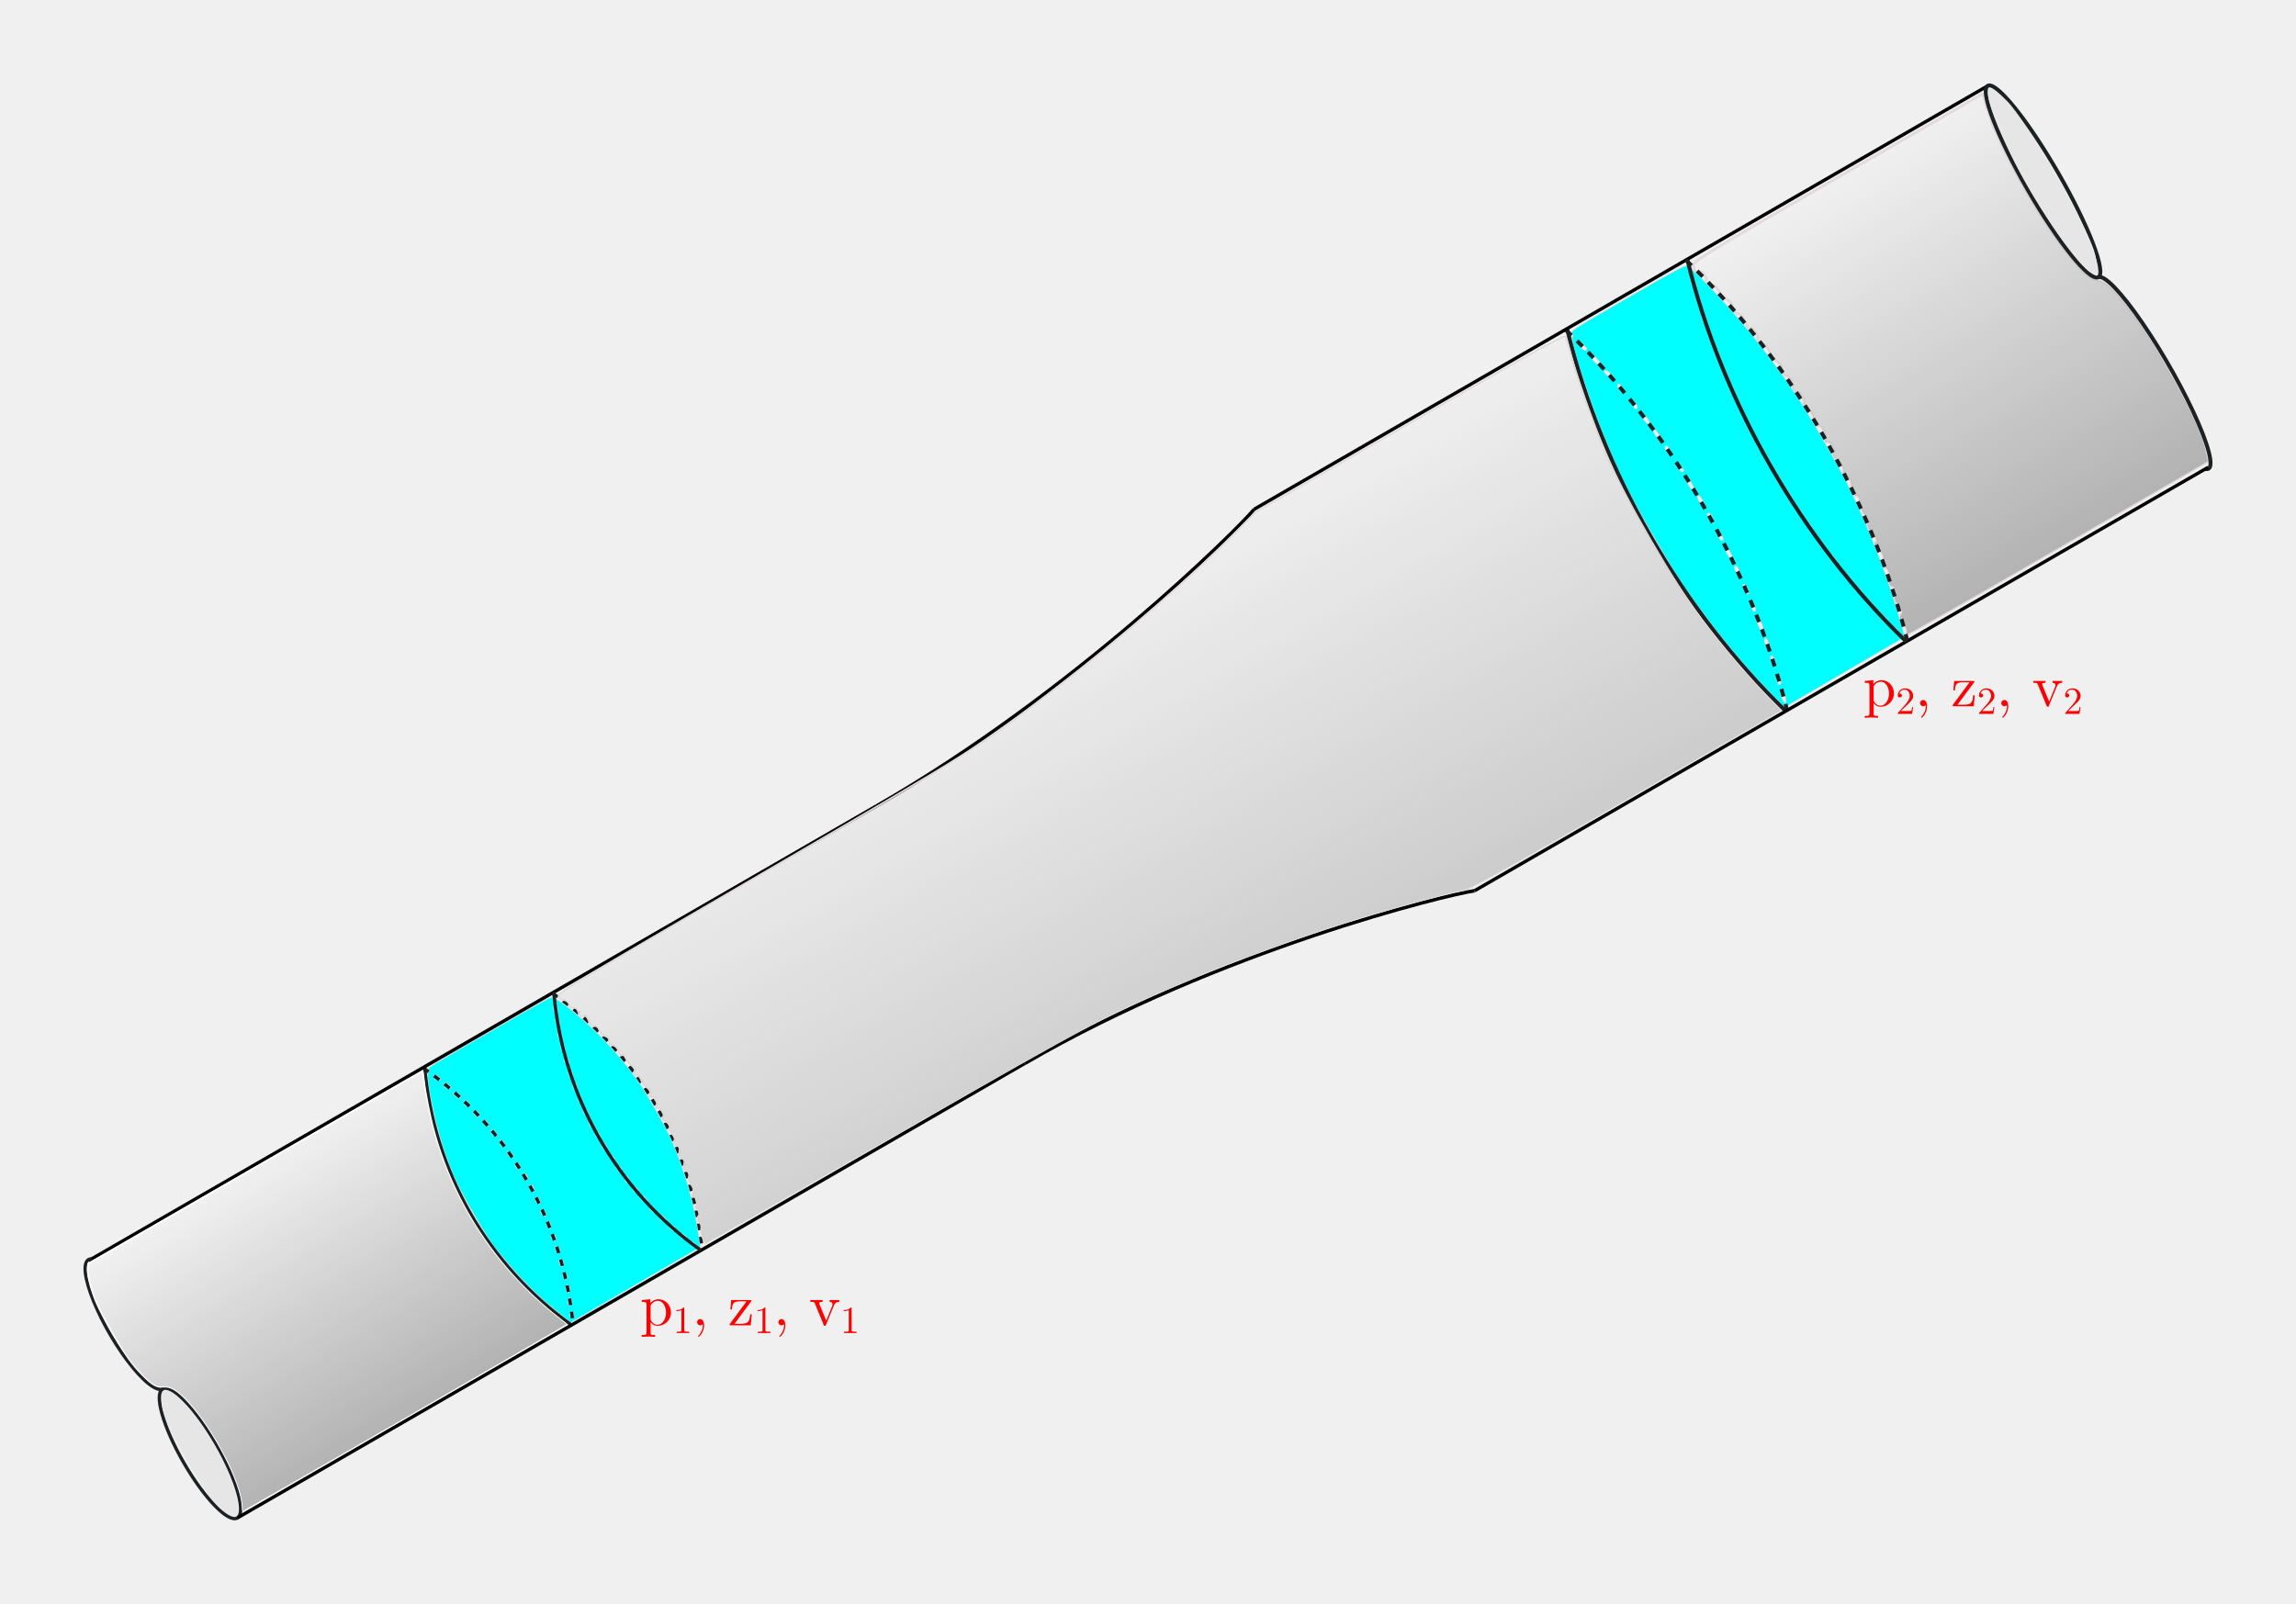
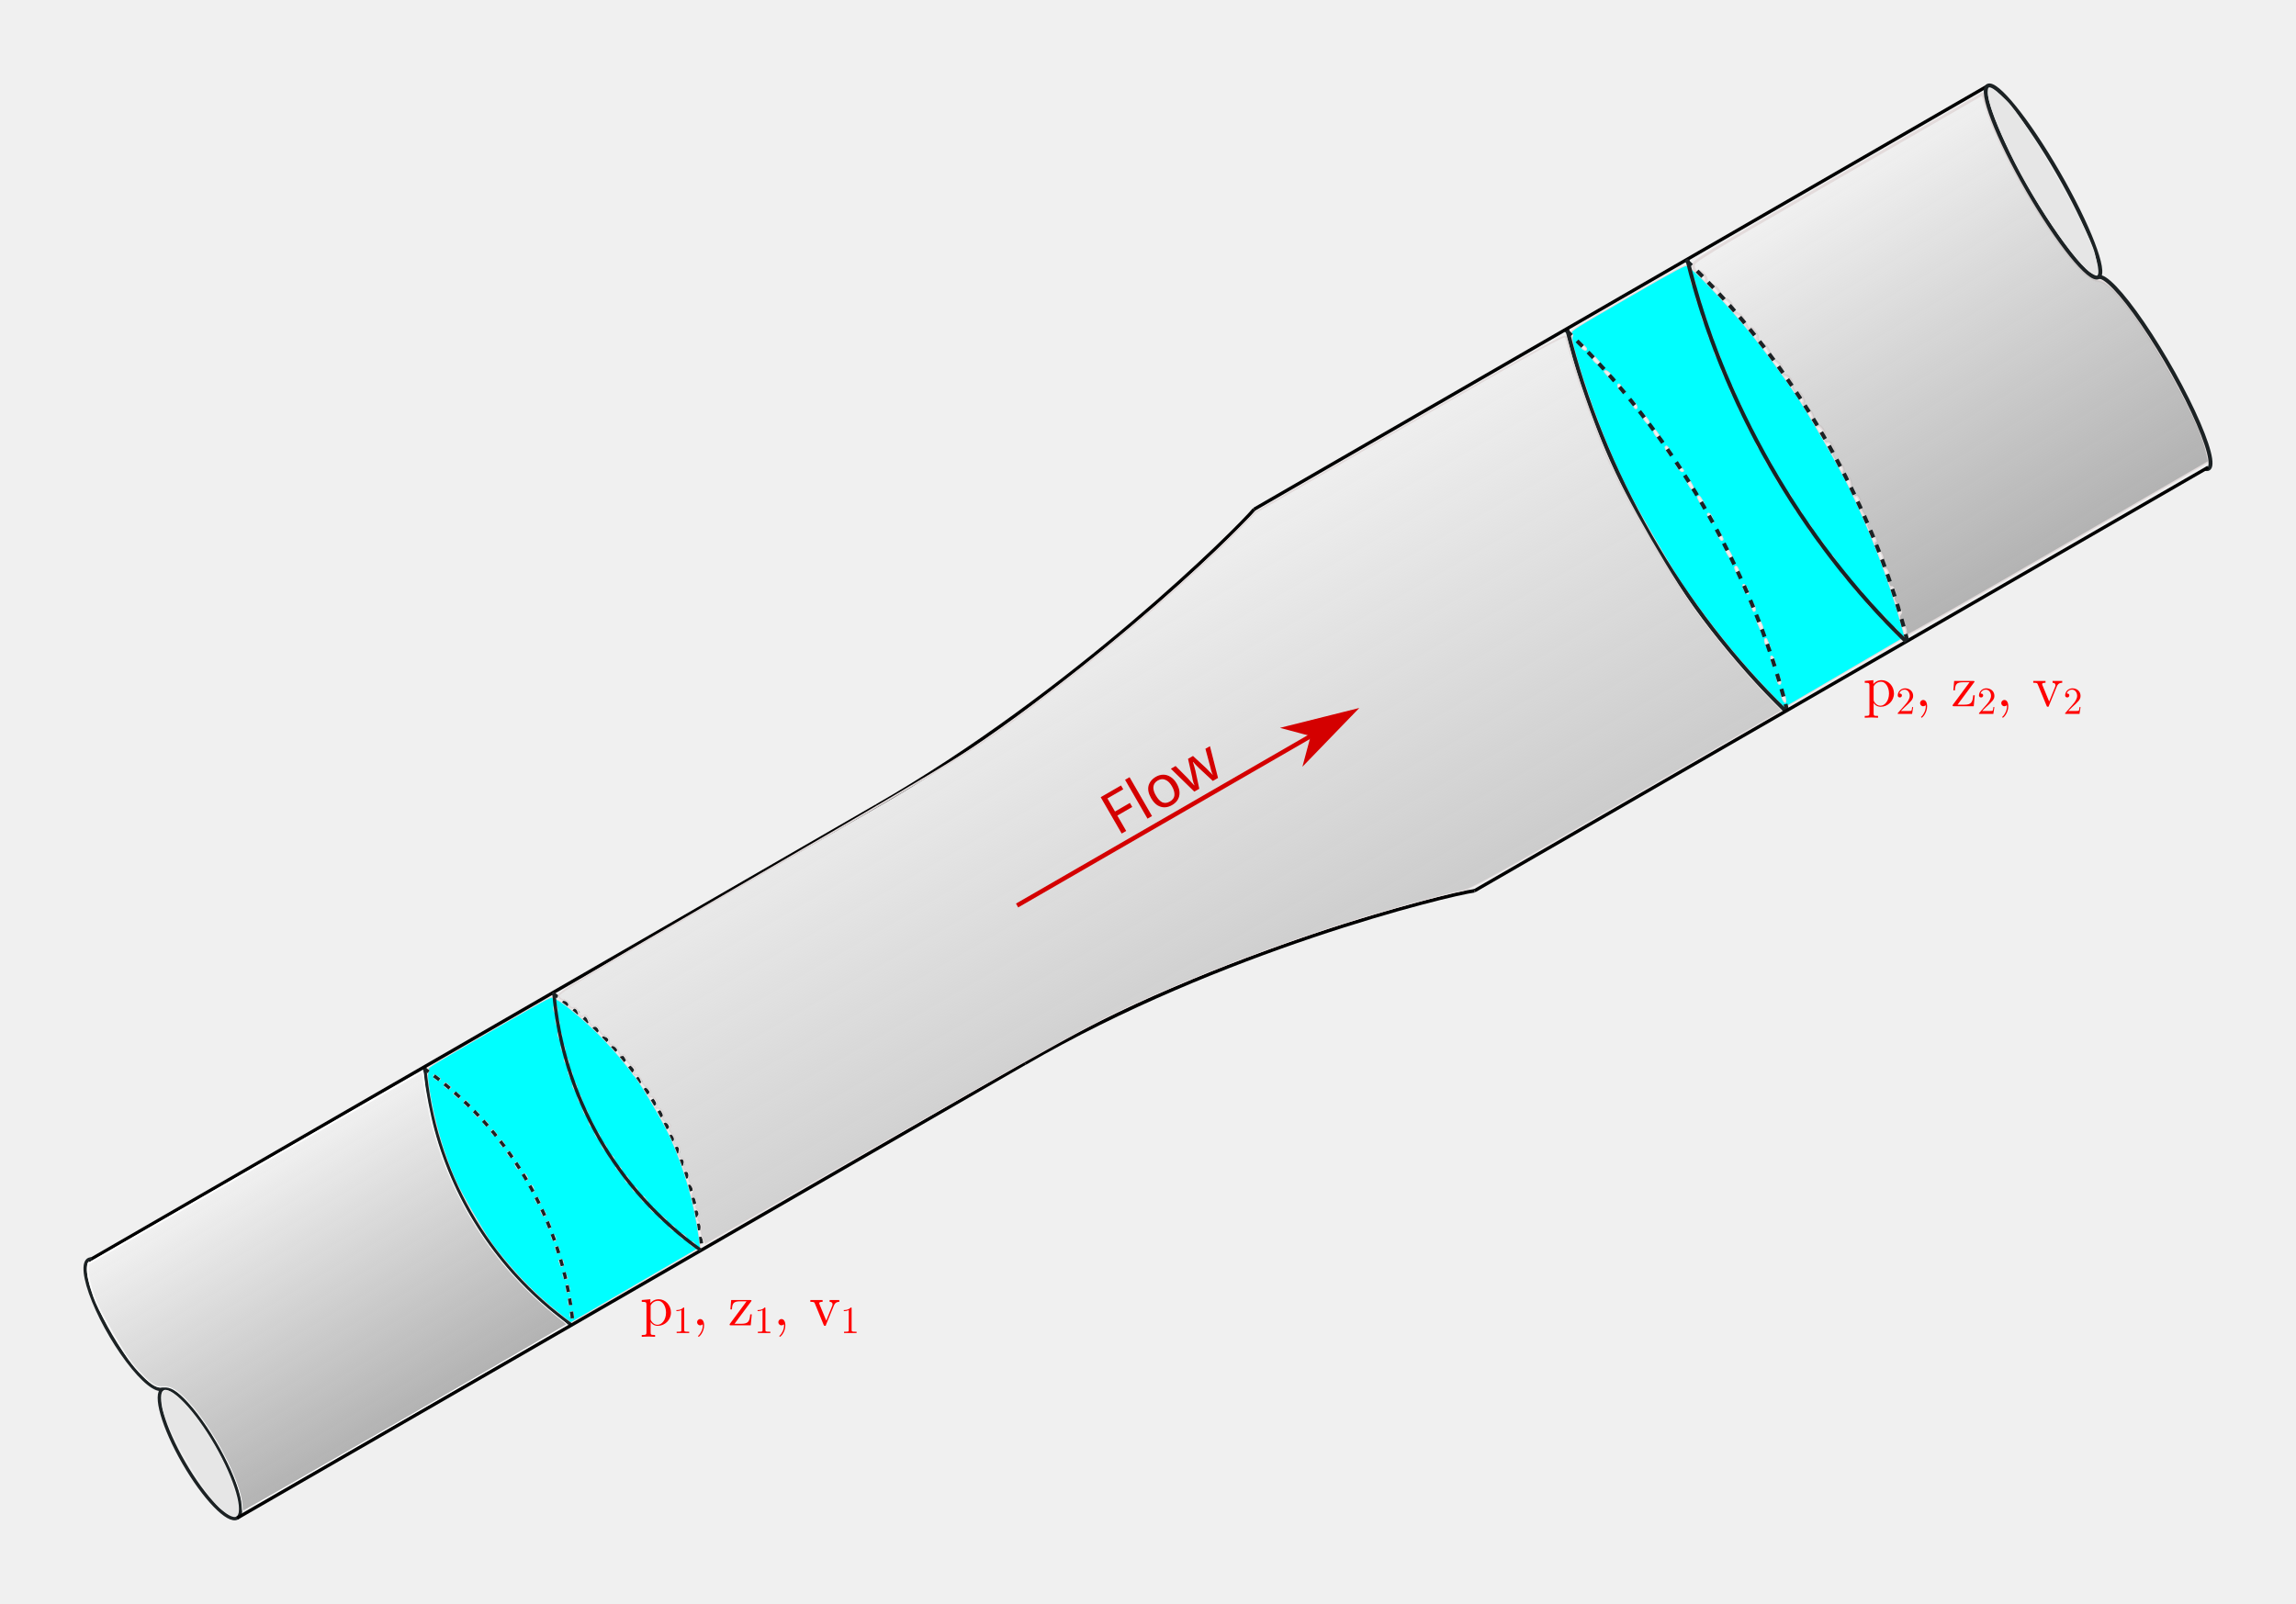
<svg xmlns="http://www.w3.org/2000/svg" xmlns:xlink="http://www.w3.org/1999/xlink" width="137.532mm" height="96.094mm" viewBox="0 0 137.532 96.094" version="1.1" id="svg10952">
  <defs id="defs10946">
    <linearGradient id="linearGradient12012">
      <stop style="stop-color:#cccccc;stop-opacity:1;" offset="0" id="stop12008" />
      <stop style="stop-color:#cccccc;stop-opacity:0;" offset="1" id="stop12010" />
    </linearGradient>
    <linearGradient id="linearGradient5987">
      <stop style="stop-color:#b3b3b3;stop-opacity:1;" offset="0" id="stop5983" />
      <stop style="stop-color:#b3b3b3;stop-opacity:0;" offset="1" id="stop5985" />
    </linearGradient>
    <linearGradient id="linearGradient5821">
      <stop style="stop-color:#b3b3b3;stop-opacity:1;" offset="0" id="stop5817" />
      <stop style="stop-color:#b3b3b3;stop-opacity:0;" offset="1" id="stop5819" />
    </linearGradient>
    <linearGradient xlink:href="#linearGradient5821" id="linearGradient5827" x1="33.007" y1="125.316" x2="31.979" y2="59.237" gradientUnits="userSpaceOnUse" gradientTransform="matrix(0.2291359,-0.1322917,0.1322917,0.2291359,63.18212,97.93154)" />
    <linearGradient xlink:href="#linearGradient5987" id="linearGradient5989" x1="152.845" y1="125.199" x2="152.048" y2="59.342" gradientUnits="userSpaceOnUse" gradientTransform="matrix(0.2645833,0,0,0.2645833,66.96583,62.69111)" />
    <linearGradient xlink:href="#linearGradient5987" id="linearGradient5989-1" x1="152.845" y1="125.199" x2="152.048" y2="59.342" gradientUnits="userSpaceOnUse" gradientTransform="matrix(0.2133718,-0.1231903,0.1961273,0.3397025,129.0761,46.52672)" />
    <linearGradient xlink:href="#linearGradient12012" id="linearGradient12014" x1="283.576" y1="103.39" x2="283.792" y2="-0.512" gradientUnits="userSpaceOnUse" gradientTransform="matrix(0.2291359,-0.1322917,0.1322917,0.2291359,60.41513,111.4989)" />
+     <marker orient="auto" refY="0" refX="0" id="Arrow1Lend" style="overflow:visible">
+       <path id="path878" d="M 0,0 5,-5 -12.5,0 5,5 Z" style="fill:#d40000;fill-opacity:1;fill-rule:evenodd;stroke:#d40000;stroke-width:1pt;stroke-opacity:1" transform="matrix(-0.8,0,0,-0.8,-10,0)" />
+     </marker>
  </defs>
  <g id="layer1" transform="translate(-63.06949,-37.32039)">
    <path style="opacity:1;fill:#00ffff;fill-opacity:1;fill-rule:evenodd;stroke:#e3dbdb;stroke-width:0.101;stroke-linecap:square;stroke-linejoin:round;stroke-miterlimit:3.3;stroke-dasharray:none;stroke-dashoffset:0;stroke-opacity:1;paint-order:markers stroke fill" d="m 96.542,115.969 c -1.315,-1.043 -2.387,-2.123 -3.557,-3.584 -0.518,-0.646 -0.754,-1.009 -1.532,-2.351 -0.98,-1.691 -1.276,-2.332 -1.811,-3.924 -0.544,-1.616 -1.08,-4.367 -0.888,-4.557 0.061,-0.06 0.063,-0.117 0.005,-0.164 -0.08,-0.065 0.254,-0.269 3.643,-2.226 3.203,-1.85 3.733,-2.14 3.747,-2.054 0.009,0.057 0.081,0.098 0.167,0.096 0.097,-0.003 0.406,0.199 0.865,0.566 1.511,1.206 2.689,2.435 3.935,4.104 0.521,0.697 1.79,2.898 2.15,3.728 0.815,1.877 1.364,3.809 1.636,5.758 l 0.094,0.677 -3.866,2.252 -3.866,2.252 -0.721,-0.573 z m 0.782,-0.083 c -0.132,-0.005 -0.184,0.209 -0.09,0.372 0.098,0.171 0.233,0.079 0.219,-0.15 -0.012,-0.191 -0.027,-0.218 -0.128,-0.222 z m 7.396,-4.037 c -0.124,-0.167 -0.225,-0.194 -0.314,-0.084 -0.058,0.072 -0.042,0.109 0.094,0.22 0.2,0.164 0.366,0.061 0.22,-0.136 z m -7.378,3.42 c -0.031,-0.164 -0.06,-0.2 -0.149,-0.185 -0.125,0.02 -0.12,0.009 -0.11,0.228 0.01,0.234 0.062,0.296 0.188,0.224 0.07,-0.04 0.096,-0.138 0.071,-0.266 z m 6.863,-3.782 c 0.024,-0.09 -0.293,-0.325 -0.375,-0.278 -0.118,0.068 -0.097,0.176 0.061,0.305 0.133,0.109 0.281,0.096 0.314,-0.027 z m -6.999,3.014 c -0.04,-0.209 -0.096,-0.259 -0.213,-0.192 -0.082,0.048 -0.057,0.401 0.032,0.449 0.128,0.069 0.218,-0.06 0.181,-0.258 z m 6.343,-3.519 c 0.005,-0.155 -0.226,-0.327 -0.346,-0.258 -0.129,0.074 -0.114,0.124 0.09,0.29 0.149,0.121 0.252,0.108 0.256,-0.032 z m -6.47,2.873 c -0.022,-0.04 -0.059,-0.14 -0.081,-0.223 -0.032,-0.119 -0.064,-0.136 -0.156,-0.083 -0.142,0.082 -0.073,0.416 0.087,0.423 0.147,0.006 0.197,-0.033 0.15,-0.117 z m 5.947,-3.441 c -0.026,-0.045 -0.35,-0.31 -0.367,-0.3 -0.01,0.006 -0.049,0.048 -0.086,0.094 -0.1,0.124 0.208,0.375 0.355,0.29 0.06,-0.035 0.105,-0.073 0.098,-0.084 z m -6.163,2.616 c -0.036,-0.225 -0.143,-0.335 -0.261,-0.267 -0.064,0.037 -0.097,0.099 -0.075,0.139 0.022,0.04 0.059,0.14 0.081,0.223 0.032,0.119 0.064,0.136 0.156,0.083 0.064,-0.037 0.108,-0.117 0.098,-0.179 z m 5.428,-3.288 c -0.076,-0.132 -0.129,-0.156 -0.24,-0.111 -0.128,0.051 -0.129,0.072 -0.01,0.198 0.18,0.19 0.23,0.214 0.293,0.142 0.03,-0.034 0.01,-0.137 -0.043,-0.229 z m -5.688,2.431 c -0.033,-0.114 -0.086,-0.177 -0.153,-0.18 -0.147,-0.006 -0.197,0.033 -0.15,0.117 0.022,0.04 0.059,0.14 0.081,0.223 0.032,0.119 0.064,0.136 0.156,0.083 0.077,-0.045 0.099,-0.125 0.066,-0.243 z m 5.245,-2.946 c -0.048,-0.039 -0.117,-0.121 -0.152,-0.182 -0.042,-0.072 -0.104,-0.088 -0.18,-0.044 -0.075,0.043 -0.093,0.105 -0.052,0.178 0.11,0.19 0.235,0.256 0.355,0.186 0.082,-0.047 0.09,-0.088 0.028,-0.138 z m -5.464,2.307 c -0.035,-0.22 -0.143,-0.335 -0.255,-0.27 -0.077,0.044 -0.087,0.118 -0.035,0.249 0.092,0.231 0.326,0.248 0.29,0.021 z m 4.89,-2.952 c -0.105,-0.179 -0.243,-0.239 -0.323,-0.141 -0.102,0.126 0.149,0.414 0.29,0.333 0.075,-0.043 0.085,-0.104 0.033,-0.192 z m -5.198,2.154 c -0.067,-0.248 -0.117,-0.299 -0.231,-0.233 -0.077,0.044 -0.087,0.118 -0.034,0.251 0.041,0.104 0.095,0.194 0.12,0.2 0.109,0.029 0.182,-0.081 0.145,-0.219 z m 4.66,-2.821 c -0.108,-0.186 -0.177,-0.215 -0.263,-0.109 -0.062,0.076 0.067,0.379 0.173,0.408 0.12,0.032 0.175,-0.151 0.09,-0.299 z m -5.008,2.001 c -0.095,-0.164 -0.139,-0.19 -0.232,-0.136 -0.094,0.054 -0.093,0.105 0.001,0.269 0.095,0.164 0.139,0.19 0.232,0.136 0.094,-0.054 0.093,-0.105 -0.001,-0.269 z m 4.584,-2.443 c 0.074,-0.142 -0.18,-0.369 -0.322,-0.287 -0.082,0.047 -0.09,0.088 -0.028,0.138 0.048,0.039 0.117,0.121 0.152,0.182 0.069,0.12 0.122,0.111 0.198,-0.033 z m -4.926,1.716 c -0.095,-0.164 -0.139,-0.19 -0.232,-0.136 -0.094,0.054 -0.093,0.105 0.001,0.269 0.095,0.164 0.139,0.19 0.232,0.136 0.094,-0.054 0.093,-0.105 -0.001,-0.269 z m 4.504,-2.412 c 0.004,-0.132 -0.223,-0.329 -0.317,-0.275 -0.059,0.034 -0.05,0.112 0.031,0.252 0.116,0.2 0.28,0.214 0.286,0.023 z m -4.817,1.816 c -0.036,-0.225 -0.143,-0.335 -0.261,-0.267 -0.094,0.054 -0.093,0.105 0.001,0.269 0.123,0.213 0.294,0.211 0.26,-0.002 z m 4.305,-2.633 c -0.095,-0.164 -0.139,-0.19 -0.232,-0.136 -0.094,0.054 -0.093,0.105 0.001,0.269 0.095,0.164 0.139,0.19 0.232,0.136 0.094,-0.054 0.093,-0.105 -0.001,-0.269 z m -4.734,1.809 c -0.095,-0.164 -0.139,-0.19 -0.232,-0.136 -0.094,0.054 -0.093,0.105 0.001,0.269 0.095,0.164 0.139,0.19 0.232,0.136 0.094,-0.054 0.093,-0.105 -0.001,-0.269 z m 4.333,-2.502 c -0.095,-0.164 -0.139,-0.19 -0.232,-0.136 -0.094,0.054 -0.093,0.105 0.001,0.269 0.095,0.164 0.139,0.19 0.232,0.136 0.094,-0.054 0.093,-0.105 -0.001,-0.269 z m -4.792,1.842 c -0.095,-0.164 -0.139,-0.19 -0.232,-0.136 -0.094,0.054 -0.093,0.105 0.001,0.269 0.095,0.164 0.139,0.19 0.232,0.136 0.094,-0.054 0.093,-0.105 -0.001,-0.269 z m 4.391,-2.535 c -0.138,-0.239 -0.315,-0.197 -0.242,0.058 0.054,0.188 0.157,0.26 0.275,0.192 0.057,-0.033 0.046,-0.113 -0.034,-0.25 z m -4.75,1.966 c -0.048,-0.039 -0.117,-0.121 -0.152,-0.182 -0.042,-0.072 -0.104,-0.088 -0.18,-0.044 -0.121,0.07 -0.104,0.137 0.079,0.32 0.067,0.067 0.154,0.084 0.225,0.043 0.081,-0.047 0.089,-0.087 0.027,-0.138 z m 4.405,-2.697 c -0.096,-0.165 -0.137,-0.191 -0.209,-0.129 -0.059,0.051 -0.059,0.145 -1.8e-5,0.275 0.075,0.165 0.11,0.187 0.209,0.129 0.098,-0.057 0.098,-0.105 2e-5,-0.275 z m -4.962,1.946 c -0.095,-0.164 -0.139,-0.19 -0.232,-0.136 -0.088,0.051 -0.093,0.105 -0.021,0.23 0.104,0.181 0.177,0.219 0.293,0.152 0.05,-0.029 0.035,-0.117 -0.04,-0.247 z m 4.698,-2.539 c -0.022,-0.04 -0.059,-0.14 -0.081,-0.223 -0.032,-0.119 -0.064,-0.136 -0.156,-0.083 -0.08,0.046 -0.097,0.121 -0.054,0.243 0.034,0.097 0.085,0.189 0.113,0.204 0.085,0.046 0.222,-0.062 0.178,-0.141 z m -5.115,2.003 c -0.048,-0.039 -0.117,-0.121 -0.152,-0.182 -0.066,-0.114 -0.229,-0.072 -0.233,0.06 -0.004,0.151 0.239,0.328 0.357,0.26 0.082,-0.047 0.09,-0.088 0.028,-0.138 z m 4.807,-2.801 c -0.035,-0.061 -0.072,-0.161 -0.082,-0.222 -0.013,-0.079 -0.052,-0.092 -0.133,-0.045 -0.12,0.069 -0.126,0.211 -0.016,0.401 0.042,0.072 0.104,0.088 0.18,0.044 0.075,-0.043 0.093,-0.105 0.052,-0.178 z m -5.38,2.109 c -0.162,-0.173 -0.233,-0.192 -0.294,-0.078 -0.034,0.063 -0.005,0.142 0.089,0.245 0.109,0.119 0.16,0.132 0.234,0.058 0.074,-0.074 0.068,-0.122 -0.029,-0.225 z m 5.099,-2.919 c -0.026,-0.093 -0.078,-0.184 -0.114,-0.204 -0.096,-0.052 -0.239,0.048 -0.192,0.133 0.022,0.04 0.059,0.14 0.081,0.223 0.032,0.119 0.064,0.136 0.156,0.083 0.076,-0.044 0.1,-0.125 0.068,-0.235 z m -5.569,2.49 c 0.004,-0.151 -0.239,-0.328 -0.357,-0.259 -0.092,0.053 -0.093,0.09 -0.006,0.177 0.06,0.06 0.129,0.142 0.152,0.182 0.05,0.084 0.208,0.01 0.211,-0.099 z m 5.316,-3.3 c -0.08,-0.201 -0.281,-0.237 -0.289,-0.052 -0.006,0.154 0.128,0.355 0.226,0.337 0.132,-0.024 0.144,-0.081 0.063,-0.285 z m -5.924,2.627 c -0.06,-0.06 -0.129,-0.142 -0.152,-0.182 -0.05,-0.084 -0.208,-0.01 -0.211,0.099 -0.004,0.151 0.239,0.328 0.357,0.259 0.092,-0.053 0.093,-0.09 0.006,-0.177 z m 5.751,-3.205 c -3.79e-4,-0.032 -0.025,-0.139 -0.054,-0.238 -0.045,-0.151 -0.073,-0.17 -0.169,-0.114 -0.121,0.07 -0.088,0.355 0.05,0.429 0.085,0.046 0.175,0.006 0.174,-0.077 z m -6.31,2.809 c 0.1,-0.124 -0.208,-0.375 -0.355,-0.29 -0.129,0.075 -0.133,0.064 0.082,0.249 0.185,0.16 0.177,0.159 0.273,0.041 z m 6.097,-3.754 c -0.033,-0.114 -0.086,-0.174 -0.157,-0.176 -0.134,-0.004 -0.155,0.072 -0.088,0.306 0.045,0.154 0.071,0.171 0.173,0.112 0.082,-0.047 0.105,-0.125 0.072,-0.242 z m -6.629,3.145 c -0.004,-0.007 -0.084,-0.079 -0.176,-0.159 -0.177,-0.153 -0.214,-0.154 -0.288,-0.013 -0.074,0.142 0.268,0.388 0.382,0.275 0.049,-0.049 0.086,-0.095 0.082,-0.102 z m 6.484,-3.904 c -0.088,-0.309 -0.312,-0.303 -0.262,0.007 0.016,0.1 0.058,0.197 0.093,0.216 0.123,0.066 0.217,-0.057 0.169,-0.223 z m -7.128,3.416 c 0.02,-0.076 -0.332,-0.299 -0.406,-0.256 -0.095,0.055 -0.036,0.228 0.107,0.317 0.131,0.081 0.268,0.053 0.299,-0.061 z m 7.016,-4.201 c -0.02,-0.202 -0.102,-0.282 -0.22,-0.214 -0.087,0.05 -0.067,0.403 0.026,0.453 0.119,0.064 0.212,-0.05 0.194,-0.239 z" id="path5839" />
    <path d="m 25.92,131.944 a 21.167,21.167 0 0 1 0.093,17.785" id="path10326-9" style="opacity:1;fill:none;fill-opacity:0.995;fill-rule:evenodd;stroke:#1c2224;stroke-width:0.2;stroke-linecap:butt;stroke-linejoin:miter;stroke-miterlimit:4;stroke-dasharray:0.4, 0.4;stroke-dashoffset:0;stroke-opacity:1;paint-order:fill markers stroke" transform="rotate(-30)" />
    <path style="opacity:1;fill:none;fill-opacity:0.995;fill-rule:evenodd;stroke:#1c2224;stroke-width:0.2;stroke-linecap:butt;stroke-linejoin:miter;stroke-miterlimit:4;stroke-dasharray:none;stroke-dashoffset:0;stroke-opacity:1;paint-order:fill markers stroke" id="path10328-3" d="m -26.014,131.964 a 21.167,21.167 0 0 1 0.093,17.785" transform="matrix(-0.8660254,0.5,0.5,0.8660254,0,0)" />
    <path style="fill:none;stroke:#000000;stroke-width:0.2;stroke-linecap:butt;stroke-linejoin:miter;stroke-miterlimit:4;stroke-dasharray:none;stroke-opacity:1" d="M 115.571,85.608 68.38,112.853" id="path841" />
    <ellipse style="opacity:1;fill:none;fill-opacity:0.995;fill-rule:evenodd;stroke:#1c2224;stroke-width:0.2;stroke-linecap:butt;stroke-linejoin:miter;stroke-miterlimit:4;stroke-dasharray:none;stroke-dashoffset:0;stroke-opacity:1;paint-order:fill markers stroke" id="path5927" cx="2.792" cy="145.263" rx="1.121" ry="4.466" transform="rotate(-30)" />
    <path id="circle5929" style="opacity:1;fill:none;fill-opacity:0.995;fill-rule:evenodd;stroke:#1c2224;stroke-width:0.2;stroke-linecap:butt;stroke-linejoin:miter;stroke-miterlimit:4;stroke-dasharray:none;stroke-dashoffset:0;stroke-opacity:1;paint-order:fill markers stroke" d="M 2.792,140.797 A 1.121,4.466 0 0 1 1.808,138.292 1.121,4.466 0 0 1 1.918,133.658 1.121,4.466 0 0 1 3.002,131.929" transform="rotate(-30)" />
    <path style="opacity:1;fill:#e6e6e6;fill-opacity:0.995;fill-rule:evenodd;stroke:#e6e6e6;stroke-width:0.143;stroke-linecap:butt;stroke-linejoin:miter;stroke-miterlimit:4;stroke-dasharray:none;stroke-dashoffset:0;stroke-opacity:1;paint-order:fill markers stroke" d="m 76.4,127.72 c -0.91,-0.658 -3.428,-5.021 -3.544,-6.138 -0.044,-0.425 -0.014,-0.81 0.066,-0.856 0.548,-0.317 2.764,2.514 3.673,4.691 0.625,1.499 0.847,2.52 0.58,2.674 -0.08,0.046 -0.429,-0.121 -0.775,-0.371 z" id="path5931" />
    <path id="path3898" d="M 124.473,101.027 77.283,128.273" style="fill:none;stroke:#000000;stroke-width:0.2;stroke-linecap:butt;stroke-linejoin:miter;stroke-miterlimit:4;stroke-dasharray:none;stroke-opacity:1" />
    <path d="m 34.861,131.924 a 21.167,21.167 0 0 1 0.093,17.785" id="path10326-7" style="opacity:1;fill:none;fill-opacity:0.995;fill-rule:evenodd;stroke:#1c2224;stroke-width:0.2;stroke-linecap:butt;stroke-linejoin:miter;stroke-miterlimit:4;stroke-dasharray:0.4, 0.4;stroke-dashoffset:0;stroke-opacity:1;paint-order:fill markers stroke" transform="rotate(-30)" />
    <path style="opacity:1;fill:none;fill-opacity:0.995;fill-rule:evenodd;stroke:#1c2224;stroke-width:0.2;stroke-linecap:butt;stroke-linejoin:miter;stroke-miterlimit:4;stroke-dasharray:none;stroke-dashoffset:0;stroke-opacity:1;paint-order:fill markers stroke" id="path10328-8" d="m -34.954,131.944 a 21.167,21.167 0 0 1 0.093,17.785" transform="matrix(-0.8660254,0.5,0.5,0.8660254,0,0)" />
    <path style="opacity:1;fill:url(#linearGradient5827);fill-opacity:1;fill-rule:evenodd;stroke:#ffffff;stroke-width:0.101;stroke-linecap:square;stroke-linejoin:round;stroke-miterlimit:3.3;stroke-dasharray:none;stroke-dashoffset:0;stroke-opacity:1;paint-order:markers stroke fill" d="m 77.627,127.836 c -0.01,-0.017 -0.025,-0.159 -0.033,-0.315 -0.073,-1.399 -1.724,-4.568 -3.228,-6.197 -0.66,-0.714 -1.055,-0.955 -1.51,-0.92 -0.406,0.032 -0.649,-0.1 -1.199,-0.649 -0.669,-0.668 -1.045,-1.201 -1.907,-2.699 -0.643,-1.117 -0.881,-1.583 -1.048,-2.053 -0.264,-0.74 -0.402,-1.375 -0.371,-1.712 l 0.023,-0.252 9.993,-5.765 c 5.496,-3.171 10.008,-5.761 10.025,-5.757 0.018,0.005 0.054,0.224 0.081,0.487 0.07,0.685 0.366,2.191 0.6,3.052 1.211,4.456 3.811,8.363 7.478,11.238 0.244,0.191 0.449,0.358 0.457,0.372 0.008,0.013 -4.341,2.539 -9.664,5.612 -5.323,3.073 -9.686,5.574 -9.696,5.556 z" id="path5805" />
    <path style="opacity:1;fill:url(#linearGradient5989-1);fill-opacity:1;fill-rule:evenodd;stroke:#e3dbdb;stroke-width:0.168;stroke-linecap:square;stroke-linejoin:round;stroke-miterlimit:3.3;stroke-dasharray:none;stroke-dashoffset:0;stroke-opacity:1;paint-order:markers stroke fill" d="m 177.237,75.364 c 0.114,-0.208 0.056,-0.439 -0.191,-0.761 -0.18,-0.234 -0.2,-0.326 -0.099,-0.458 0.108,-0.142 0.086,-0.218 -0.164,-0.553 -0.245,-0.328 -0.271,-0.412 -0.173,-0.541 0.117,-0.154 -0.104,-0.702 -0.25,-0.618 -0.041,0.023 -0.101,-0.051 -0.135,-0.164 -0.034,-0.114 -0.017,-0.232 0.036,-0.263 0.117,-0.067 -0.086,-0.654 -0.225,-0.651 -0.152,0.004 -0.308,-0.333 -0.187,-0.404 0.147,-0.085 -0.042,-0.626 -0.235,-0.676 -0.082,-0.021 -0.18,-0.142 -0.217,-0.268 -0.037,-0.126 -0.02,-0.217 0.039,-0.202 0.151,0.039 -0.086,-0.546 -0.257,-0.636 -0.221,-0.117 -0.336,-0.382 -0.199,-0.461 0.1,-0.058 0.067,-0.151 -0.173,-0.484 -0.204,-0.283 -0.295,-0.488 -0.289,-0.653 0.01,-0.275 -0.154,-0.608 -0.267,-0.542 -0.115,0.067 -0.297,-0.304 -0.287,-0.584 0.011,-0.281 -0.152,-0.616 -0.267,-0.55 -0.042,0.024 -0.123,-0.038 -0.181,-0.138 -0.058,-0.1 -0.071,-0.202 -0.029,-0.226 0.042,-0.024 -0.003,-0.18 -0.099,-0.347 -0.096,-0.167 -0.209,-0.283 -0.251,-0.259 -0.042,0.024 -0.139,-0.065 -0.216,-0.198 -0.078,-0.135 -0.089,-0.272 -0.026,-0.308 0.071,-0.041 0.048,-0.18 -0.061,-0.369 -0.109,-0.188 -0.218,-0.278 -0.289,-0.237 -0.063,0.036 -0.161,-0.016 -0.219,-0.116 -0.058,-0.1 -0.054,-0.211 0.009,-0.248 0.071,-0.041 0.048,-0.18 -0.061,-0.369 -0.109,-0.188 -0.218,-0.278 -0.289,-0.237 -0.063,0.037 -0.176,-0.042 -0.254,-0.176 -0.077,-0.133 -0.106,-0.262 -0.064,-0.286 0.042,-0.024 -0.003,-0.18 -0.099,-0.347 -0.096,-0.167 -0.209,-0.283 -0.251,-0.259 -0.042,0.024 -0.123,-0.038 -0.181,-0.138 -0.058,-0.1 -0.071,-0.202 -0.029,-0.226 0.042,-0.024 -0.003,-0.18 -0.099,-0.347 -0.109,-0.188 -0.218,-0.278 -0.289,-0.237 -0.128,0.074 -0.334,-0.218 -0.283,-0.402 0.05,-0.182 -0.224,-0.596 -0.397,-0.601 -0.172,-0.004 -0.393,-0.316 -0.273,-0.385 0.126,-0.073 -0.092,-0.358 -0.436,-0.568 -0.185,-0.113 -0.3,-0.236 -0.267,-0.288 0.089,-0.142 -0.265,-0.685 -0.396,-0.609 -0.063,0.037 -0.176,-0.042 -0.254,-0.176 -0.077,-0.133 -0.11,-0.259 -0.074,-0.28 0.036,-0.021 -0.032,-0.168 -0.151,-0.326 -0.148,-0.198 -0.239,-0.246 -0.289,-0.154 -0.06,0.11 -0.11,0.049 -0.279,-0.344 -0.175,-0.407 -0.251,-0.496 -0.51,-0.595 -0.24,-0.092 -0.295,-0.151 -0.262,-0.283 0.051,-0.203 -0.312,-0.649 -0.459,-0.564 -0.126,0.073 -0.406,-0.209 -0.329,-0.332 0.079,-0.126 -0.333,-0.578 -0.459,-0.505 -0.126,0.073 -0.406,-0.209 -0.329,-0.332 0.034,-0.054 -0.029,-0.189 -0.158,-0.335 -0.125,-0.142 -0.242,-0.194 -0.28,-0.124 -0.092,0.169 -0.304,-0.085 -0.333,-0.398 -0.023,-0.244 0.558,-0.598 8.653,-5.272 l 8.678,-5.01 0.214,0.724 c 0.703,2.38 3.175,6.802 5.121,9.159 0.76,0.921 1.176,1.255 1.635,1.311 0.729,0.09 2.203,1.963 4.002,5.084 1.295,2.247 2.136,4.052 2.372,5.091 l 0.146,0.643 -9.081,5.271 c -4.994,2.899 -9.047,5.21 -9.007,5.135 z" id="path5967-3" />
    <path style="opacity:1;fill:#00ffff;fill-opacity:1;fill-rule:evenodd;stroke:#e3dbdb;stroke-width:0.119;stroke-linecap:square;stroke-linejoin:round;stroke-miterlimit:3.3;stroke-dasharray:none;stroke-dashoffset:0;stroke-opacity:1;paint-order:markers stroke fill" d="m 169.045,78.746 c -1.655,-1.717 -3.058,-3.425 -4.658,-5.668 -0.708,-0.992 -1.047,-1.537 -2.199,-3.527 -1.451,-2.508 -1.92,-3.44 -2.873,-5.71 -0.967,-2.304 -2.197,-6.13 -2.037,-6.339 0.051,-0.067 0.039,-0.142 -0.034,-0.219 -0.101,-0.107 0.207,-0.301 3.363,-2.123 2.983,-1.722 3.48,-1.986 3.515,-1.867 0.023,0.079 0.11,0.152 0.201,0.168 0.103,0.019 0.481,0.364 1.06,0.967 1.903,1.983 3.456,3.916 5.186,6.458 0.723,1.062 2.605,4.324 3.188,5.526 1.319,2.718 2.367,5.447 3.123,8.134 l 0.263,0.933 -3.595,2.105 -3.595,2.105 -0.908,-0.942 z m 0.816,0.075 c -0.143,-0.038 -0.147,0.237 -0.008,0.479 0.146,0.253 0.267,0.161 0.198,-0.149 -0.058,-0.26 -0.082,-0.3 -0.19,-0.33 z m 6.943,-3.663 c -0.172,-0.254 -0.287,-0.315 -0.356,-0.188 -0.045,0.082 -0.019,0.137 0.153,0.319 0.252,0.268 0.406,0.169 0.203,-0.131 z m -7.071,2.837 c -0.073,-0.229 -0.111,-0.283 -0.204,-0.285 -0.129,-0.003 -0.126,-0.016 -0.064,0.28 0.067,0.318 0.138,0.413 0.255,0.346 0.065,-0.037 0.069,-0.163 0.013,-0.341 z m 6.434,-3.447 c 0.004,-0.116 -0.391,-0.507 -0.467,-0.463 -0.11,0.064 -0.061,0.214 0.138,0.425 0.168,0.178 0.323,0.196 0.329,0.038 z m -6.762,2.382 c -0.092,-0.29 -0.164,-0.372 -0.273,-0.309 -0.077,0.044 0.035,0.526 0.142,0.612 0.153,0.123 0.219,-0.029 0.132,-0.303 z m 5.941,-3.218 c -0.032,-0.208 -0.32,-0.494 -0.431,-0.43 -0.12,0.069 -0.092,0.139 0.165,0.411 0.188,0.199 0.295,0.206 0.266,0.019 z m -6.231,2.319 c -0.034,-0.059 -0.097,-0.203 -0.14,-0.319 -0.063,-0.168 -0.101,-0.199 -0.187,-0.149 -0.133,0.077 0.021,0.542 0.194,0.589 0.159,0.043 0.203,0.003 0.133,-0.121 z m 5.536,-3.208 c -0.039,-0.067 -0.448,-0.501 -0.464,-0.491 -0.01,0.005 -0.041,0.053 -0.07,0.106 -0.078,0.142 0.312,0.554 0.449,0.475 0.056,-0.033 0.095,-0.073 0.085,-0.089 z m -5.964,2.046 c -0.092,-0.311 -0.233,-0.484 -0.343,-0.421 -0.059,0.034 -0.08,0.111 -0.046,0.17 0.034,0.059 0.097,0.203 0.14,0.319 0.063,0.168 0.101,0.199 0.187,0.149 0.059,-0.034 0.088,-0.132 0.063,-0.217 z m 5.018,-3.126 c -0.113,-0.195 -0.175,-0.24 -0.283,-0.207 -0.124,0.039 -0.12,0.067 0.037,0.264 0.237,0.298 0.297,0.342 0.347,0.261 0.024,-0.038 -0.022,-0.182 -0.101,-0.319 z m -5.5,1.911 c -0.062,-0.161 -0.135,-0.259 -0.207,-0.279 -0.159,-0.043 -0.203,-0.003 -0.133,0.121 0.034,0.059 0.097,0.203 0.14,0.319 0.063,0.168 0.101,0.199 0.187,0.149 0.072,-0.042 0.076,-0.145 0.013,-0.311 z m 4.904,-2.709 c -0.061,-0.064 -0.154,-0.191 -0.206,-0.281 -0.062,-0.107 -0.132,-0.143 -0.202,-0.102 -0.07,0.041 -0.075,0.119 -0.013,0.226 0.163,0.282 0.312,0.4 0.424,0.335 0.076,-0.044 0.075,-0.096 -0.003,-0.179 z m -5.29,1.798 c -0.09,-0.304 -0.233,-0.484 -0.337,-0.424 -0.071,0.041 -0.065,0.138 0.022,0.327 0.153,0.332 0.407,0.411 0.315,0.097 z m 4.523,-2.802 c -0.155,-0.266 -0.317,-0.38 -0.379,-0.266 -0.079,0.145 0.258,0.593 0.389,0.517 0.07,-0.04 0.066,-0.119 -0.011,-0.251 z m -5.043,1.655 c -0.13,-0.35 -0.196,-0.429 -0.302,-0.368 -0.072,0.041 -0.065,0.138 0.023,0.33 0.069,0.149 0.148,0.283 0.177,0.298 0.124,0.065 0.176,-0.066 0.103,-0.26 z m 4.308,-2.681 c -0.159,-0.276 -0.241,-0.331 -0.307,-0.209 -0.048,0.088 0.162,0.525 0.283,0.589 0.136,0.072 0.151,-0.161 0.025,-0.38 z m -4.876,1.495 c -0.14,-0.243 -0.194,-0.288 -0.281,-0.238 -0.087,0.05 -0.075,0.119 0.066,0.362 0.14,0.243 0.194,0.288 0.281,0.238 0.087,-0.05 0.075,-0.119 -0.066,-0.362 z m 4.317,-2.191 c 0.046,-0.174 -0.28,-0.539 -0.413,-0.463 -0.076,0.044 -0.075,0.096 0.003,0.179 0.061,0.064 0.154,0.191 0.206,0.281 0.103,0.178 0.157,0.179 0.203,0.003 z m -4.857,1.132 c -0.14,-0.243 -0.194,-0.288 -0.281,-0.238 -0.087,0.05 -0.075,0.119 0.066,0.362 0.14,0.243 0.194,0.288 0.281,0.238 0.087,-0.05 0.075,-0.119 -0.066,-0.362 z m 4.239,-2.168 c -0.027,-0.177 -0.317,-0.496 -0.404,-0.445 -0.055,0.032 -0.026,0.138 0.093,0.346 0.171,0.297 0.35,0.354 0.311,0.099 z m -4.716,1.292 c -0.092,-0.311 -0.233,-0.484 -0.343,-0.421 -0.087,0.05 -0.075,0.119 0.066,0.362 0.182,0.315 0.365,0.354 0.277,0.059 z m 3.973,-2.513 c -0.14,-0.243 -0.194,-0.288 -0.281,-0.238 -0.087,0.05 -0.075,0.119 0.066,0.362 0.14,0.243 0.194,0.288 0.281,0.238 0.087,-0.05 0.075,-0.119 -0.066,-0.362 z m -4.629,1.302 c -0.14,-0.243 -0.194,-0.288 -0.281,-0.238 -0.087,0.05 -0.075,0.119 0.066,0.362 0.14,0.243 0.194,0.288 0.281,0.238 0.087,-0.05 0.075,-0.119 -0.066,-0.362 z m 4.035,-2.33 c -0.14,-0.243 -0.194,-0.288 -0.281,-0.238 -0.087,0.05 -0.075,0.119 0.066,0.362 0.14,0.243 0.194,0.288 0.281,0.238 0.087,-0.05 0.075,-0.119 -0.066,-0.362 z m -4.683,1.333 c -0.14,-0.243 -0.194,-0.288 -0.281,-0.238 -0.087,0.05 -0.075,0.119 0.066,0.362 0.14,0.243 0.194,0.288 0.281,0.238 0.087,-0.05 0.075,-0.119 -0.066,-0.362 z m 4.089,-2.361 c -0.205,-0.355 -0.383,-0.34 -0.245,0.021 0.102,0.265 0.231,0.387 0.34,0.324 0.053,-0.03 0.022,-0.141 -0.096,-0.345 z m -4.609,1.509 c -0.061,-0.064 -0.154,-0.191 -0.206,-0.281 -0.062,-0.107 -0.132,-0.143 -0.202,-0.102 -0.112,0.065 -0.079,0.159 0.161,0.449 0.088,0.107 0.185,0.15 0.251,0.112 0.076,-0.044 0.074,-0.096 -0.004,-0.178 z m 4.066,-2.575 c -0.142,-0.245 -0.192,-0.29 -0.254,-0.223 -0.051,0.055 -0.029,0.181 0.066,0.37 0.12,0.24 0.162,0.277 0.254,0.223 0.091,-0.053 0.08,-0.118 -0.066,-0.37 z m -4.84,1.432 c -0.14,-0.243 -0.194,-0.288 -0.281,-0.238 -0.082,0.048 -0.075,0.119 0.033,0.305 0.155,0.268 0.242,0.336 0.35,0.274 0.046,-0.027 0.01,-0.149 -0.101,-0.341 z m 4.416,-2.293 c -0.034,-0.059 -0.097,-0.203 -0.14,-0.319 -0.062,-0.168 -0.101,-0.199 -0.186,-0.149 -0.075,0.043 -0.075,0.139 -1.1e-4,0.314 0.059,0.138 0.136,0.274 0.17,0.302 0.102,0.082 0.223,-0.031 0.156,-0.147 z m -4.99,1.472 c -0.061,-0.064 -0.154,-0.191 -0.206,-0.281 -0.098,-0.17 -0.262,-0.152 -0.234,0.025 0.031,0.202 0.334,0.498 0.444,0.434 0.076,-0.044 0.075,-0.096 -0.003,-0.179 z m 4.47,-2.619 c -0.052,-0.09 -0.115,-0.234 -0.14,-0.319 -0.032,-0.109 -0.077,-0.136 -0.153,-0.092 -0.112,0.065 -0.084,0.254 0.078,0.535 0.062,0.107 0.132,0.143 0.202,0.102 0.07,-0.041 0.075,-0.119 0.013,-0.226 z m -5.248,1.551 c -0.215,-0.271 -0.295,-0.313 -0.333,-0.176 -0.021,0.077 0.028,0.19 0.153,0.351 0.144,0.186 0.202,0.215 0.264,0.134 0.062,-0.081 0.044,-0.148 -0.085,-0.31 z m 4.754,-2.708 c -0.05,-0.131 -0.127,-0.266 -0.171,-0.301 -0.115,-0.092 -0.244,0.008 -0.173,0.134 0.034,0.059 0.097,0.203 0.14,0.319 0.063,0.168 0.101,0.199 0.187,0.149 0.071,-0.041 0.077,-0.144 0.017,-0.3 z m -5.359,2.019 c -0.031,-0.202 -0.334,-0.498 -0.444,-0.434 -0.086,0.05 -0.079,0.098 0.036,0.236 0.079,0.096 0.172,0.222 0.206,0.281 0.073,0.125 0.225,0.063 0.202,-0.083 z M 166.055,58.529 c -0.133,-0.29 -0.357,-0.386 -0.321,-0.138 0.03,0.206 0.221,0.507 0.322,0.507 0.135,-6.33e-4 0.135,-0.074 -7.7e-4,-0.369 z m -5.706,2.118 c -0.079,-0.096 -0.172,-0.222 -0.206,-0.281 -0.073,-0.125 -0.225,-0.063 -0.202,0.083 0.031,0.202 0.334,0.498 0.444,0.434 0.086,-0.05 0.079,-0.098 -0.036,-0.236 z m 5.383,-2.937 c -0.008,-0.042 -0.06,-0.193 -0.115,-0.333 -0.084,-0.214 -0.118,-0.246 -0.208,-0.194 -0.113,0.065 -0.009,0.457 0.155,0.589 0.102,0.082 0.189,0.05 0.168,-0.062 z m -6.075,2.271 c 0.078,-0.142 -0.312,-0.554 -0.449,-0.475 -0.12,0.069 -0.126,0.055 0.147,0.355 0.236,0.259 0.228,0.256 0.302,0.12 z m 5.622,-3.592 c -0.062,-0.161 -0.133,-0.254 -0.21,-0.274 -0.144,-0.037 -0.149,0.06 -0.021,0.391 0.085,0.218 0.116,0.247 0.212,0.192 0.076,-0.044 0.082,-0.143 0.019,-0.309 z m -6.336,2.646 c -0.006,-0.011 -0.108,-0.126 -0.226,-0.256 -0.226,-0.248 -0.266,-0.259 -0.311,-0.087 -0.045,0.174 0.379,0.586 0.474,0.46 0.041,-0.054 0.07,-0.107 0.063,-0.118 z m 6,-3.701 c -0.168,-0.437 -0.406,-0.482 -0.278,-0.053 0.041,0.139 0.109,0.279 0.151,0.313 0.147,0.118 0.218,-0.025 0.128,-0.26 z m -6.805,2.892 c 0.004,-0.098 -0.427,-0.482 -0.495,-0.442 -0.088,0.051 0.016,0.298 0.19,0.452 0.159,0.14 0.3,0.136 0.305,-0.01 z m 6.498,-3.974 c -0.069,-0.277 -0.176,-0.404 -0.286,-0.34 -0.081,0.047 0.025,0.526 0.136,0.615 0.143,0.115 0.215,-0.017 0.15,-0.275 z" id="path5839-3" />
    <path d="m 107.301,127.872 a 19.71,31.38 0 0 1 0.087,26.367" id="path10326-9-4" style="opacity:1;fill:none;fill-opacity:0.995;fill-rule:evenodd;stroke:#1c2224;stroke-width:0.235;stroke-linecap:butt;stroke-linejoin:miter;stroke-miterlimit:4;stroke-dasharray:0.47, 0.47;stroke-dashoffset:0;stroke-opacity:1;paint-order:fill markers stroke" transform="rotate(-30)" />
    <path style="opacity:1;fill:none;fill-opacity:0.995;fill-rule:evenodd;stroke:#1c2224;stroke-width:0.235;stroke-linecap:butt;stroke-linejoin:miter;stroke-miterlimit:4;stroke-dasharray:none;stroke-dashoffset:0;stroke-opacity:1;paint-order:fill markers stroke" id="path10328-3-6" d="m -107.387,127.902 a 19.71,31.38 0 0 1 0.087,26.367" transform="matrix(-0.8660254,0.5,0.5,0.8660254,0,0)" />
    <path style="fill:none;stroke:#000000;stroke-width:0.2;stroke-linecap:butt;stroke-linejoin:miter;stroke-miterlimit:4;stroke-dasharray:none;stroke-opacity:1" d="m 182.139,42.462 -43.944,25.371" id="path841-1" />
    <ellipse ry="6.621" rx="1.044" cy="-134.463" cx="-136.506" id="ellipse5939-6" style="opacity:1;fill:none;fill-opacity:0.995;fill-rule:evenodd;stroke:#1c2224;stroke-width:0.235;stroke-linecap:butt;stroke-linejoin:miter;stroke-miterlimit:4;stroke-dasharray:none;stroke-dashoffset:0;stroke-opacity:1;paint-order:fill markers stroke" transform="rotate(150)" />
    <path d="m -136.506,-141.084 a 1.044,6.621 0 0 1 -0.917,-3.715 1.044,6.621 0 0 1 0.102,-6.87 1.044,6.621 0 0 1 1.01,-2.563" style="opacity:1;fill:none;fill-opacity:0.995;fill-rule:evenodd;stroke:#1c2224;stroke-width:0.235;stroke-linecap:butt;stroke-linejoin:miter;stroke-miterlimit:4;stroke-dasharray:none;stroke-dashoffset:0;stroke-opacity:1;paint-order:fill markers stroke" id="path5941-9" transform="rotate(150)" />
    <path id="path5943-5" d="m 183.215,43.416 c 1.13,1.102 4.864,7.57 5.253,9.099 0.148,0.582 0.209,1.093 0.134,1.136 -0.511,0.295 -3.555,-4.041 -5.046,-7.185 -1.026,-2.165 -1.507,-3.59 -1.258,-3.734 0.075,-0.043 0.487,0.265 0.917,0.684 z" style="opacity:1;fill:#e6e6e6;fill-opacity:0.995;fill-rule:evenodd;stroke:#e6e6e6;stroke-width:0.168;stroke-linecap:butt;stroke-linejoin:miter;stroke-miterlimit:4;stroke-dasharray:none;stroke-dashoffset:0;stroke-opacity:1;paint-order:fill markers stroke" />
    <path id="path3898-1" d="m 195.338,65.322 -43.944,25.371" style="fill:none;stroke:#000000;stroke-width:0.2;stroke-linecap:butt;stroke-linejoin:miter;stroke-miterlimit:4;stroke-dasharray:none;stroke-opacity:1" />
    <path d="m 115.626,127.842 a 19.71,31.38 0 0 1 0.087,26.367" id="path10326-7-7" style="opacity:1;fill:none;fill-opacity:0.995;fill-rule:evenodd;stroke:#1c2224;stroke-width:0.235;stroke-linecap:butt;stroke-linejoin:miter;stroke-miterlimit:4;stroke-dasharray:0.47, 0.47;stroke-dashoffset:0;stroke-opacity:1;paint-order:fill markers stroke" transform="rotate(-30)" />
    <path style="opacity:1;fill:none;fill-opacity:0.995;fill-rule:evenodd;stroke:#1c2224;stroke-width:0.235;stroke-linecap:butt;stroke-linejoin:miter;stroke-miterlimit:4;stroke-dasharray:none;stroke-dashoffset:0;stroke-opacity:1;paint-order:fill markers stroke" id="path10328-8-3" d="m -115.713,127.872 a 19.71,31.38 0 0 1 0.087,26.367" transform="matrix(-0.8660254,0.5,0.5,0.8660254,0,0)" />
    <path style="fill:none;stroke:#000000;stroke-width:0.2;stroke-linecap:butt;stroke-linejoin:miter;stroke-miterlimit:4;stroke-dasharray:none;stroke-opacity:1" d="m 115.571,85.608 c 11.712,-6.713 21.61,-16.549 22.625,-17.775" id="path11934" />
    <path id="path11936" d="m 124.473,101.027 c 11.667,-6.79 25.322,-10.119 26.921,-10.334" style="fill:none;stroke:#000000;stroke-width:0.21;stroke-linecap:butt;stroke-linejoin:miter;stroke-miterlimit:4;stroke-dasharray:none;stroke-opacity:1" />
    <path style="opacity:1;fill:url(#linearGradient12014);fill-opacity:1;fill-rule:evenodd;stroke:#e3dbdb;stroke-width:0.101;stroke-linecap:square;stroke-linejoin:round;stroke-miterlimit:4;stroke-dasharray:none;stroke-dashoffset:0;stroke-opacity:1;paint-order:markers stroke fill" d="m 150.65,90.663 c -0.902,0.156 -4.788,1.226 -7.046,1.941 -2.768,0.876 -6.576,2.268 -9.096,3.326 -5.094,2.138 -5.395,2.296 -17.632,9.287 l -11.555,6.601 -0.155,-0.321 c -0.085,-0.177 -0.127,-0.431 -0.093,-0.566 0.034,-0.134 -0.021,-0.32 -0.122,-0.412 -0.113,-0.103 -0.129,-0.236 -0.04,-0.345 0.096,-0.119 0.075,-0.24 -0.064,-0.367 -0.114,-0.104 -0.158,-0.218 -0.097,-0.253 0.161,-0.093 -0.01,-0.61 -0.172,-0.522 -0.075,0.04 -0.081,-0.057 -0.014,-0.216 0.081,-0.193 0.052,-0.361 -0.089,-0.503 -0.123,-0.125 -0.181,-0.326 -0.139,-0.482 0.055,-0.204 0.018,-0.289 -0.15,-0.351 -0.169,-0.063 -0.203,-0.153 -0.142,-0.38 0.061,-0.227 0.027,-0.317 -0.142,-0.38 -0.169,-0.063 -0.203,-0.153 -0.142,-0.38 0.064,-0.238 0.032,-0.316 -0.159,-0.386 -0.189,-0.07 -0.219,-0.127 -0.141,-0.271 0.062,-0.116 0.01,-0.273 -0.143,-0.432 -0.154,-0.159 -0.2,-0.299 -0.128,-0.385 0.089,-0.106 0.045,-0.174 -0.202,-0.313 -0.225,-0.126 -0.285,-0.212 -0.21,-0.297 0.143,-0.161 -0.093,-0.547 -0.322,-0.527 -0.147,0.013 -0.162,-0.014 -0.078,-0.135 0.137,-0.195 -0.086,-0.582 -0.317,-0.55 -0.134,0.019 -0.153,-0.03 -0.075,-0.196 0.083,-0.177 0.051,-0.249 -0.161,-0.363 -0.146,-0.078 -0.301,-0.275 -0.346,-0.437 -0.049,-0.179 -0.168,-0.299 -0.302,-0.306 -0.187,-0.009 -0.204,-0.043 -0.112,-0.223 0.087,-0.17 0.057,-0.24 -0.156,-0.354 -0.146,-0.078 -0.3,-0.269 -0.342,-0.423 -0.048,-0.173 -0.132,-0.25 -0.219,-0.2 -0.091,0.053 -0.173,-0.03 -0.232,-0.234 -0.057,-0.2 -0.184,-0.332 -0.347,-0.359 -0.184,-0.031 -0.246,-0.105 -0.22,-0.259 0.026,-0.154 -0.04,-0.236 -0.232,-0.288 -0.153,-0.041 -0.302,-0.193 -0.346,-0.354 -0.05,-0.184 -0.154,-0.27 -0.299,-0.247 -0.16,0.025 -0.257,-0.069 -0.349,-0.34 -0.099,-0.292 -0.169,-0.351 -0.317,-0.265 -0.142,0.082 -0.212,0.031 -0.279,-0.203 -0.061,-0.214 -0.158,-0.302 -0.309,-0.278 -0.138,0.022 -0.234,-0.054 -0.258,-0.203 -0.023,-0.144 -0.146,-0.249 -0.314,-0.267 -0.157,-0.017 -0.291,-0.126 -0.311,-0.251 -0.032,-0.199 1.213,-0.949 12.149,-7.317 13.122,-7.642 12.985,-7.555 17.688,-11.173 3.881,-2.986 8.018,-6.57 10.66,-9.235 l 1.246,-1.256 9.24,-5.335 c 7.571,-4.371 9.256,-5.307 9.328,-5.182 0.048,0.084 0.16,0.453 0.248,0.82 0.282,1.172 1.442,4.479 2.198,6.27 1.04,2.46 4.092,7.742 5.675,9.82 1.237,1.624 2.96,3.643 4.075,4.773 l 0.702,0.712 -9.267,5.339 c -7.854,4.525 -9.352,5.354 -9.827,5.436 z" id="path11998" />
    <text xml:space="preserve" style="font-style:normal;font-variant:normal;font-weight:normal;font-stretch:normal;font-size:3.528px;line-height:1.25;font-family:Calibri;-inkscape-font-specification:'Calibri, Normal';font-variant-ligatures:normal;font-variant-caps:normal;font-variant-numeric:normal;font-feature-settings:normal;text-align:start;letter-spacing:0px;word-spacing:0px;writing-mode:lr-tb;text-anchor:start;fill:#000000;fill-opacity:1;stroke:none;stroke-width:0.265" x="101.419" y="116.732" id="text12018">
      <tspan id="tspan12016" x="101.419" y="116.732" style="font-style:normal;font-variant:normal;font-weight:normal;font-stretch:normal;font-family:'Cambria Math';-inkscape-font-specification:'Cambria Math';fill:#ff0000;stroke-width:0.265">p<tspan style="font-size:65%;baseline-shift:sub;fill:#ff0000" id="tspan12024">1</tspan>, z<tspan style="font-size:65%;baseline-shift:sub;fill:#ff0000" id="tspan12022">1</tspan>, v<tspan style="font-size:65%;baseline-shift:sub;fill:#ff0000" id="tspan12020">1</tspan>
      </tspan>
    </text>
    <text id="text12034" y="79.637" x="174.676" style="font-style:normal;font-variant:normal;font-weight:normal;font-stretch:normal;font-size:3.528px;line-height:1.25;font-family:Calibri;-inkscape-font-specification:'Calibri, Normal';font-variant-ligatures:normal;font-variant-caps:normal;font-variant-numeric:normal;font-feature-settings:normal;text-align:start;letter-spacing:0px;word-spacing:0px;writing-mode:lr-tb;text-anchor:start;fill:#000000;fill-opacity:1;stroke:none;stroke-width:0.265" xml:space="preserve">
      <tspan style="font-style:normal;font-variant:normal;font-weight:normal;font-stretch:normal;font-family:'Cambria Math';-inkscape-font-specification:'Cambria Math';fill:#ff0000;stroke-width:0.265" y="79.637" x="174.676" id="tspan12032">p<tspan style="font-size:65%;baseline-shift:sub" id="tspan12040">2</tspan>, z<tspan style="font-size:65%;baseline-shift:sub" id="tspan12038">2</tspan>, v<tspan style="font-size:65%;baseline-shift:sub" id="tspan12036">2</tspan>
      </tspan>
    </text>
+     <path style="fill:#d40000;stroke:#d40000;stroke-width:0.265;stroke-linecap:butt;stroke-linejoin:miter;stroke-miterlimit:4;stroke-dasharray:none;stroke-opacity:1;marker-end:url(#Arrow1Lend)" d="M 123.994,91.575 144.046,79.998" id="path1473" />
+     <text xml:space="preserve" style="font-style:normal;font-variant:normal;font-weight:normal;font-stretch:normal;font-size:3.528px;line-height:1.25;font-family:Calibri;-inkscape-font-specification:'Calibri, Normal';font-variant-ligatures:normal;font-variant-caps:normal;font-variant-numeric:normal;font-feature-settings:normal;text-align:start;letter-spacing:0px;word-spacing:0px;writing-mode:lr-tb;text-anchor:start;fill:#d40000;fill-opacity:1;stroke:none;stroke-width:0.265" x="68.833" y="140.7" id="text1501" transform="rotate(-30)">
+       <tspan id="tspan1499" x="68.833" y="140.7" style="fill:#d40000;stroke-width:0.265">Flow</tspan>
+     </text>
  </g>
</svg>
